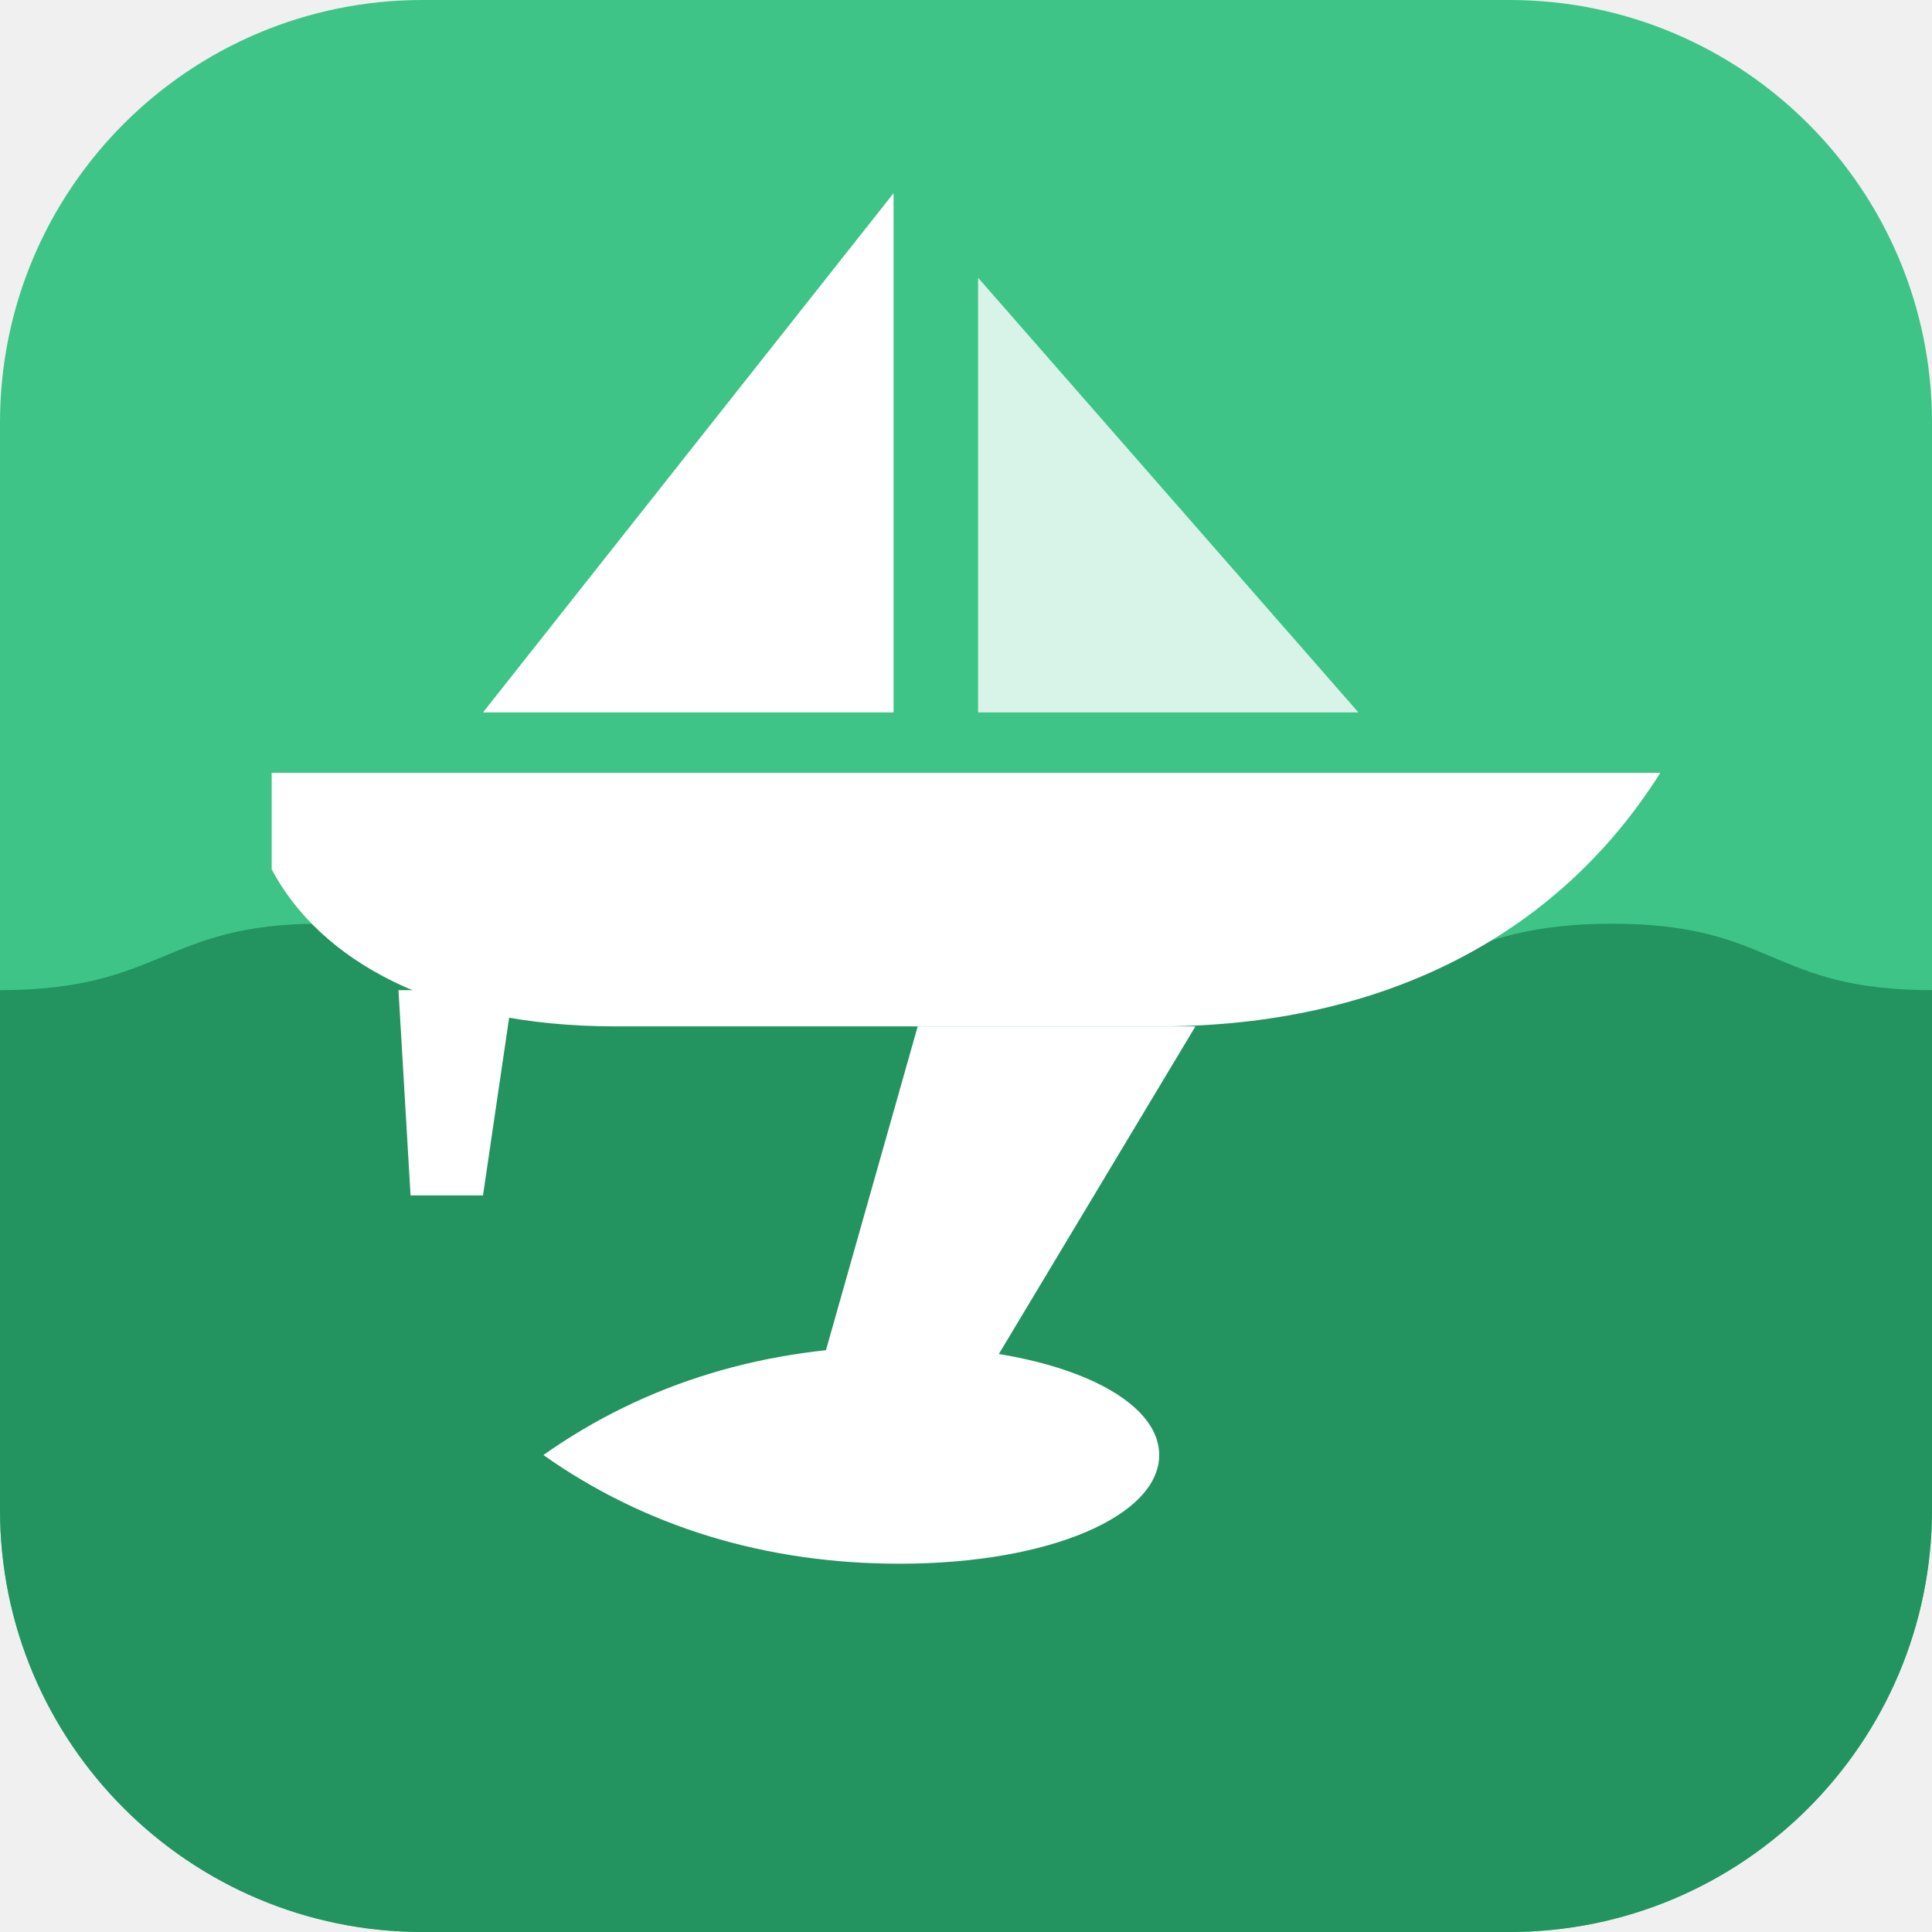
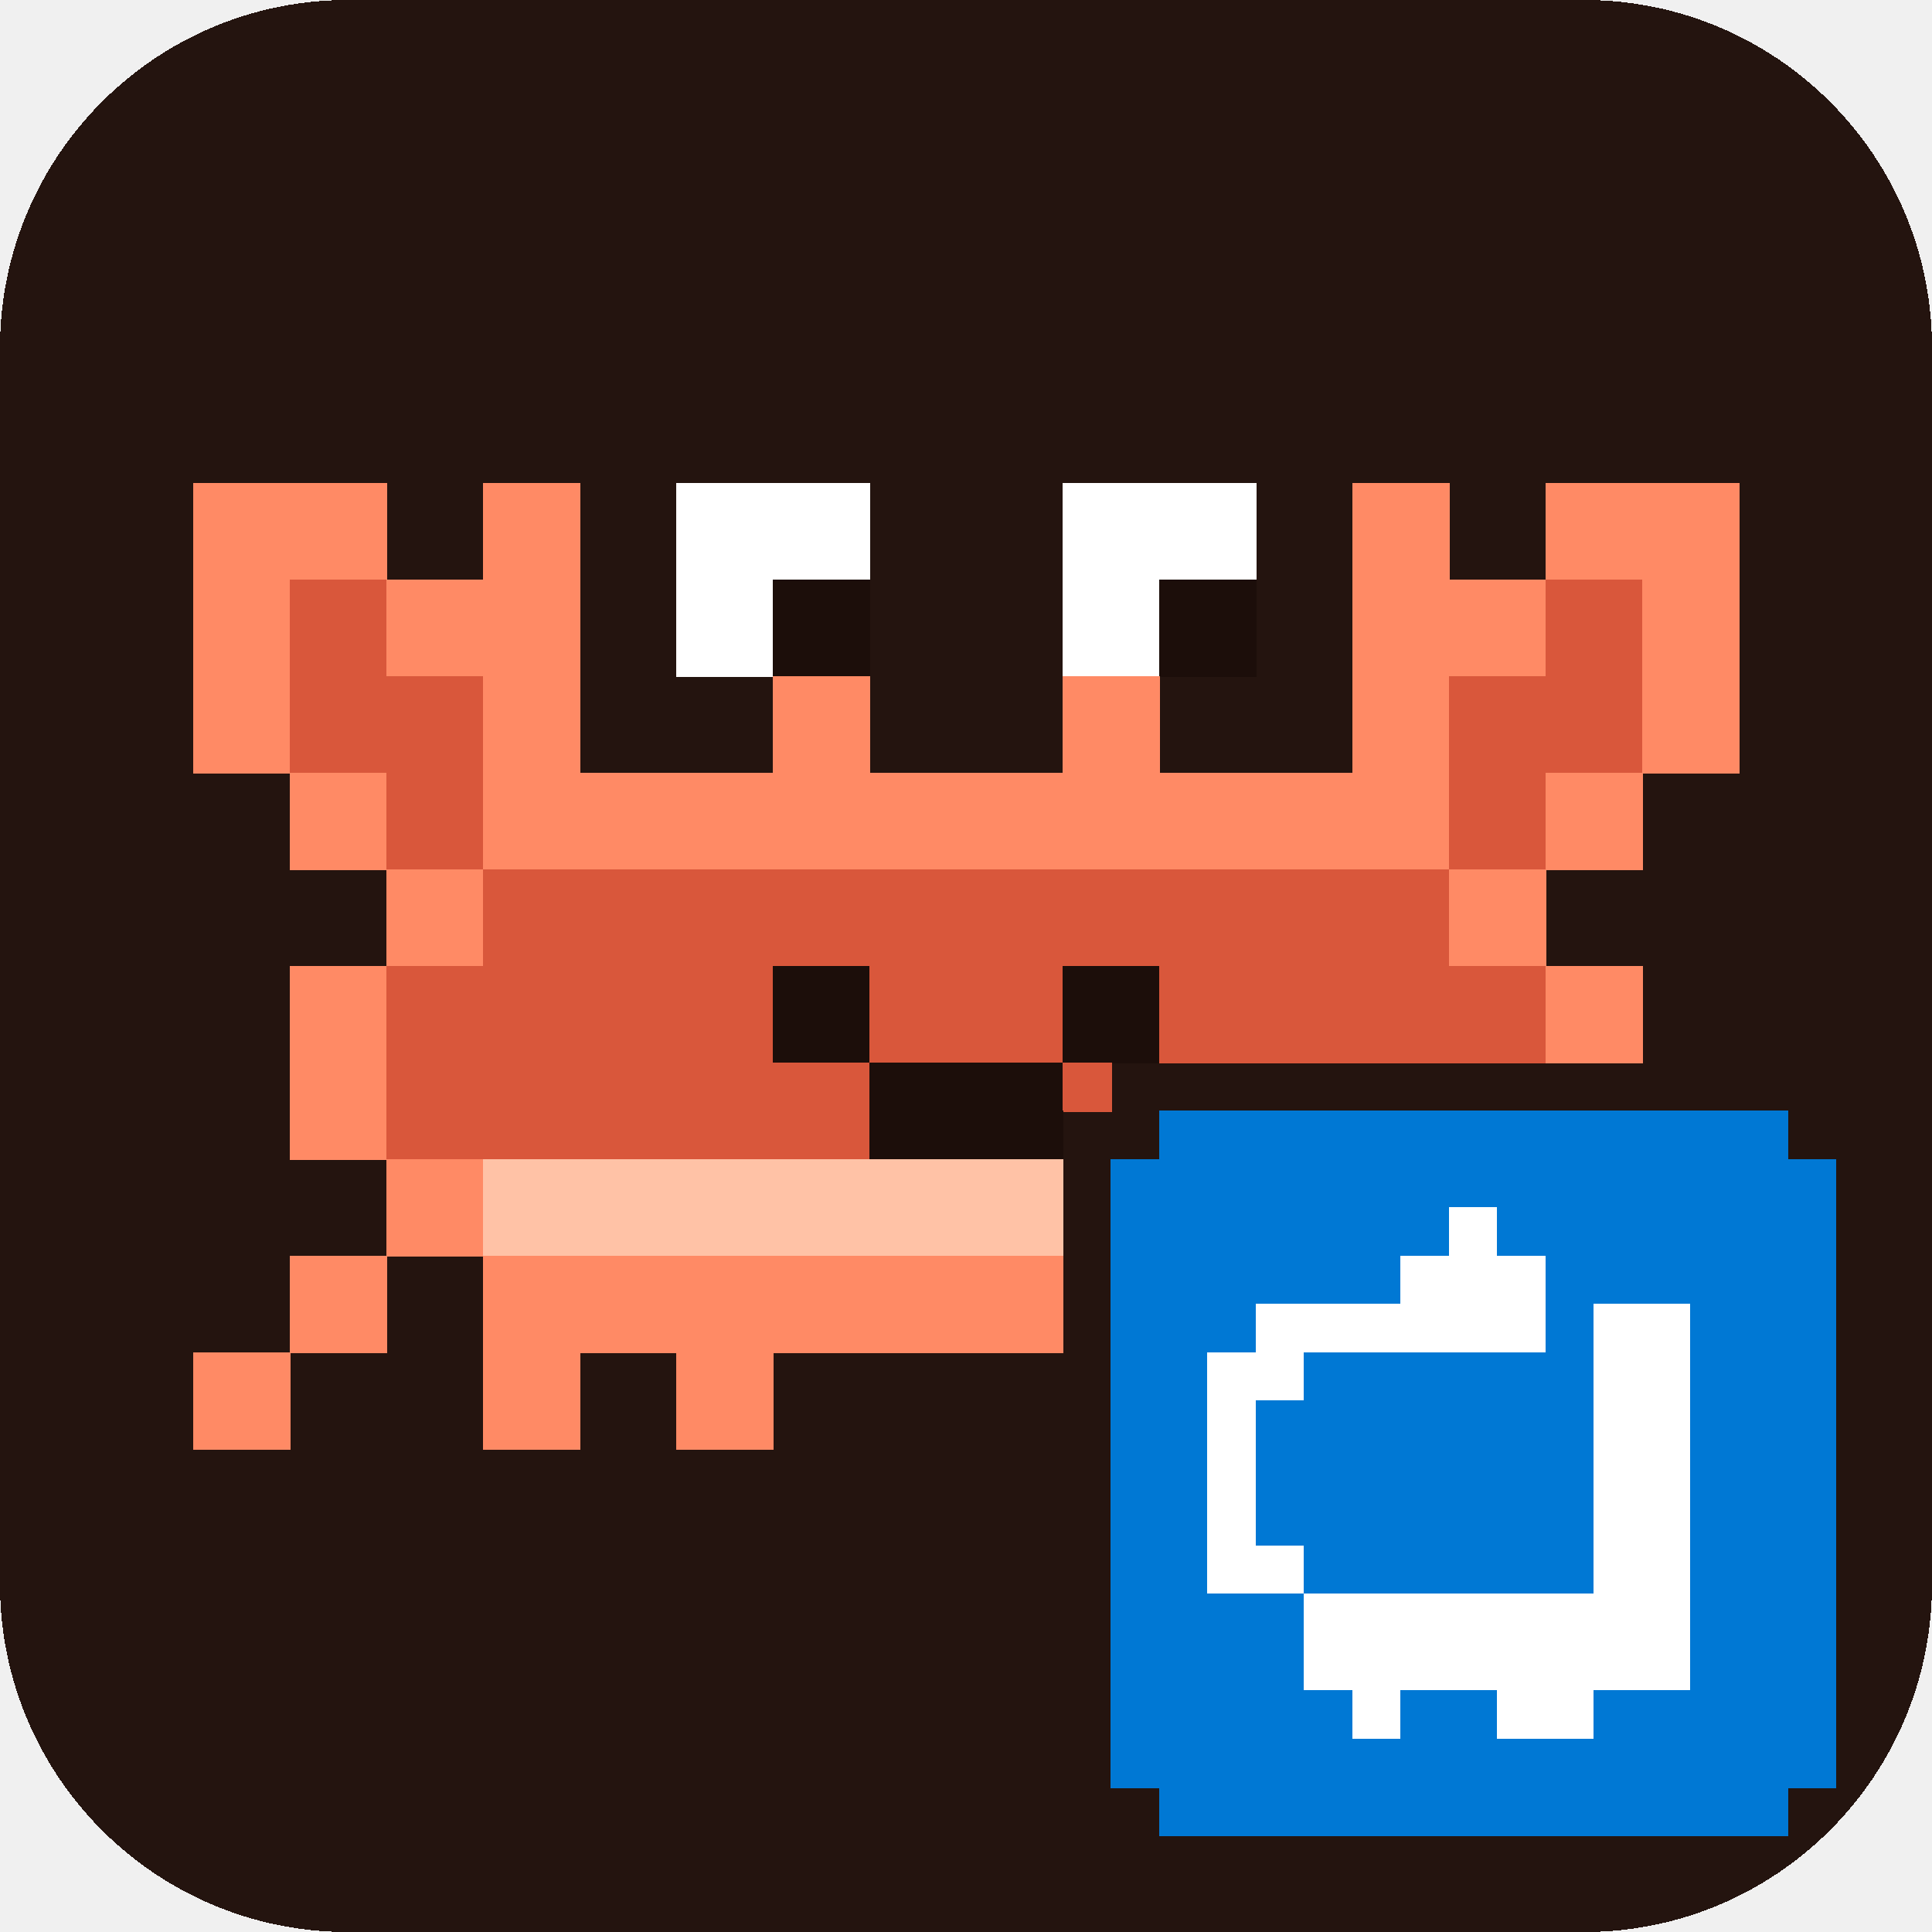
- <svg xmlns="http://www.w3.org/2000/svg" viewBox="0 0 32 32">
-   <rect width="32" height="32" rx="7" fill="#3ec486" />
-   <path d="M0 16.4c2.7 0 2.7-1.1 5.3-1.1s2.7 1.1 5.4 1.1 2.6-1.1 5.3-1.1 2.7 1.1 5.3 1.1 2.7-1.1 5.4-1.1 2.6 1.1 5.3 1.1V25a7 7 0 0 1-7 7H7a7 7 0 0 1-7-7z" fill="#23935f" />
-   <path d="M14.8 3.2v8.6H8z" fill="#fff" />
-   <path d="M16.2 4.6v7.2h6.3z" fill="#fff" opacity=".8" />
-   <path d="M4.5 12.8h23c-1.7 2.7-4.6 4.2-8.3 4.2h-9c-3 0-4.9-1.1-5.7-2.6z" fill="#fff" />
-   <path d="M15.2 17h4.6l-3.6 6h-2.7z" fill="#fff" />
-   <path d="M9 24.1c1.7-1.2 3.7-1.8 5.9-1.8 2.5 0 4.3.8 4.3 1.8s-1.8 1.8-4.3 1.8c-2.2 0-4.2-.6-5.9-1.8z" fill="#fff" />
-   <path d="M6.6 16.4h1.9l-.5 3.4h-1.2z" fill="#fff" />
+ <svg xmlns="http://www.w3.org/2000/svg" viewBox="0 0 40 40" shape-rendering="crispEdges">
+   <rect width="40" height="40" rx="7.2" fill="#24140f" />
+   <rect x="4" y="10" width="1.02" height="1.02" fill="#ff8a65" />
+   <rect x="5" y="10" width="1.02" height="1.02" fill="#ff8a65" />
+   <rect x="6" y="10" width="1.02" height="1.02" fill="#ff8a65" />
+   <rect x="7" y="10" width="1.02" height="1.02" fill="#ff8a65" />
+   <rect x="10" y="10" width="1.02" height="1.02" fill="#ff8a65" />
+   <rect x="11" y="10" width="1.02" height="1.02" fill="#ff8a65" />
+   <rect x="14" y="10" width="1.02" height="1.02" fill="#ffffff" />
+   <rect x="15" y="10" width="1.02" height="1.02" fill="#ffffff" />
+   <rect x="16" y="10" width="1.02" height="1.02" fill="#ffffff" />
+   <rect x="17" y="10" width="1.02" height="1.02" fill="#ffffff" />
+   <rect x="22" y="10" width="1.02" height="1.02" fill="#ffffff" />
+   <rect x="23" y="10" width="1.02" height="1.02" fill="#ffffff" />
+   <rect x="24" y="10" width="1.02" height="1.02" fill="#ffffff" />
+   <rect x="25" y="10" width="1.02" height="1.02" fill="#ffffff" />
+   <rect x="28" y="10" width="1.02" height="1.02" fill="#ff8a65" />
+   <rect x="29" y="10" width="1.02" height="1.02" fill="#ff8a65" />
+   <rect x="32" y="10" width="1.02" height="1.02" fill="#ff8a65" />
+   <rect x="33" y="10" width="1.02" height="1.02" fill="#ff8a65" />
+   <rect x="34" y="10" width="1.02" height="1.02" fill="#ff8a65" />
+   <rect x="35" y="10" width="1.02" height="1.02" fill="#ff8a65" />
+   <rect x="4" y="11" width="1.02" height="1.02" fill="#ff8a65" />
+   <rect x="5" y="11" width="1.02" height="1.02" fill="#ff8a65" />
+   <rect x="6" y="11" width="1.02" height="1.02" fill="#ff8a65" />
+   <rect x="7" y="11" width="1.02" height="1.02" fill="#ff8a65" />
+   <rect x="10" y="11" width="1.02" height="1.02" fill="#ff8a65" />
+   <rect x="11" y="11" width="1.02" height="1.02" fill="#ff8a65" />
+   <rect x="14" y="11" width="1.02" height="1.02" fill="#ffffff" />
+   <rect x="15" y="11" width="1.02" height="1.02" fill="#ffffff" />
+   <rect x="16" y="11" width="1.02" height="1.02" fill="#ffffff" />
+   <rect x="17" y="11" width="1.02" height="1.02" fill="#ffffff" />
+   <rect x="22" y="11" width="1.02" height="1.02" fill="#ffffff" />
+   <rect x="23" y="11" width="1.02" height="1.02" fill="#ffffff" />
+   <rect x="24" y="11" width="1.02" height="1.02" fill="#ffffff" />
+   <rect x="25" y="11" width="1.02" height="1.02" fill="#ffffff" />
+   <rect x="28" y="11" width="1.02" height="1.02" fill="#ff8a65" />
+   <rect x="29" y="11" width="1.02" height="1.02" fill="#ff8a65" />
+   <rect x="32" y="11" width="1.02" height="1.02" fill="#ff8a65" />
+   <rect x="33" y="11" width="1.02" height="1.02" fill="#ff8a65" />
+   <rect x="34" y="11" width="1.02" height="1.02" fill="#ff8a65" />
+   <rect x="35" y="11" width="1.02" height="1.02" fill="#ff8a65" />
+   <rect x="4" y="12" width="1.02" height="1.02" fill="#ff8a65" />
+   <rect x="5" y="12" width="1.02" height="1.02" fill="#ff8a65" />
+   <rect x="6" y="12" width="1.02" height="1.02" fill="#d9573b" />
+   <rect x="7" y="12" width="1.02" height="1.02" fill="#d9573b" />
+   <rect x="8" y="12" width="1.02" height="1.02" fill="#ff8a65" />
+   <rect x="9" y="12" width="1.02" height="1.02" fill="#ff8a65" />
+   <rect x="10" y="12" width="1.02" height="1.02" fill="#ff8a65" />
+   <rect x="11" y="12" width="1.02" height="1.02" fill="#ff8a65" />
+   <rect x="14" y="12" width="1.02" height="1.02" fill="#ffffff" />
+   <rect x="15" y="12" width="1.02" height="1.02" fill="#ffffff" />
+   <rect x="16" y="12" width="1.02" height="1.02" fill="#1c0e0a" />
+   <rect x="17" y="12" width="1.02" height="1.02" fill="#1c0e0a" />
+   <rect x="22" y="12" width="1.02" height="1.02" fill="#ffffff" />
+   <rect x="23" y="12" width="1.02" height="1.02" fill="#ffffff" />
+   <rect x="24" y="12" width="1.02" height="1.02" fill="#1c0e0a" />
+   <rect x="25" y="12" width="1.02" height="1.02" fill="#1c0e0a" />
+   <rect x="28" y="12" width="1.02" height="1.02" fill="#ff8a65" />
+   <rect x="29" y="12" width="1.02" height="1.02" fill="#ff8a65" />
+   <rect x="30" y="12" width="1.02" height="1.02" fill="#ff8a65" />
+   <rect x="31" y="12" width="1.02" height="1.02" fill="#ff8a65" />
+   <rect x="32" y="12" width="1.02" height="1.02" fill="#d9573b" />
+   <rect x="33" y="12" width="1.02" height="1.02" fill="#d9573b" />
+   <rect x="34" y="12" width="1.02" height="1.02" fill="#ff8a65" />
+   <rect x="35" y="12" width="1.02" height="1.02" fill="#ff8a65" />
+   <rect x="4" y="13" width="1.02" height="1.02" fill="#ff8a65" />
+   <rect x="5" y="13" width="1.02" height="1.02" fill="#ff8a65" />
+   <rect x="6" y="13" width="1.02" height="1.02" fill="#d9573b" />
+   <rect x="7" y="13" width="1.02" height="1.02" fill="#d9573b" />
+   <rect x="8" y="13" width="1.02" height="1.02" fill="#ff8a65" />
+   <rect x="9" y="13" width="1.02" height="1.02" fill="#ff8a65" />
+   <rect x="10" y="13" width="1.02" height="1.02" fill="#ff8a65" />
+   <rect x="11" y="13" width="1.02" height="1.02" fill="#ff8a65" />
+   <rect x="14" y="13" width="1.02" height="1.02" fill="#ffffff" />
+   <rect x="15" y="13" width="1.02" height="1.02" fill="#ffffff" />
+   <rect x="16" y="13" width="1.02" height="1.02" fill="#1c0e0a" />
+   <rect x="17" y="13" width="1.02" height="1.02" fill="#1c0e0a" />
+   <rect x="22" y="13" width="1.02" height="1.02" fill="#ffffff" />
+   <rect x="23" y="13" width="1.02" height="1.02" fill="#ffffff" />
+   <rect x="24" y="13" width="1.02" height="1.02" fill="#1c0e0a" />
+   <rect x="25" y="13" width="1.02" height="1.02" fill="#1c0e0a" />
+   <rect x="28" y="13" width="1.02" height="1.02" fill="#ff8a65" />
+   <rect x="29" y="13" width="1.02" height="1.02" fill="#ff8a65" />
+   <rect x="30" y="13" width="1.02" height="1.02" fill="#ff8a65" />
+   <rect x="31" y="13" width="1.02" height="1.02" fill="#ff8a65" />
+   <rect x="32" y="13" width="1.02" height="1.02" fill="#d9573b" />
+   <rect x="33" y="13" width="1.02" height="1.02" fill="#d9573b" />
+   <rect x="34" y="13" width="1.02" height="1.02" fill="#ff8a65" />
+   <rect x="35" y="13" width="1.02" height="1.02" fill="#ff8a65" />
+   <rect x="4" y="14" width="1.02" height="1.02" fill="#ff8a65" />
+   <rect x="5" y="14" width="1.02" height="1.02" fill="#ff8a65" />
+   <rect x="6" y="14" width="1.02" height="1.02" fill="#d9573b" />
+   <rect x="7" y="14" width="1.02" height="1.02" fill="#d9573b" />
+   <rect x="8" y="14" width="1.02" height="1.02" fill="#d9573b" />
+   <rect x="9" y="14" width="1.02" height="1.02" fill="#d9573b" />
+   <rect x="10" y="14" width="1.02" height="1.02" fill="#ff8a65" />
+   <rect x="11" y="14" width="1.02" height="1.02" fill="#ff8a65" />
+   <rect x="16" y="14" width="1.02" height="1.02" fill="#ff8a65" />
+   <rect x="17" y="14" width="1.02" height="1.02" fill="#ff8a65" />
+   <rect x="22" y="14" width="1.02" height="1.02" fill="#ff8a65" />
+   <rect x="23" y="14" width="1.02" height="1.02" fill="#ff8a65" />
+   <rect x="28" y="14" width="1.02" height="1.02" fill="#ff8a65" />
+   <rect x="29" y="14" width="1.02" height="1.02" fill="#ff8a65" />
+   <rect x="30" y="14" width="1.02" height="1.02" fill="#d9573b" />
+   <rect x="31" y="14" width="1.02" height="1.02" fill="#d9573b" />
+   <rect x="32" y="14" width="1.02" height="1.02" fill="#d9573b" />
+   <rect x="33" y="14" width="1.02" height="1.02" fill="#d9573b" />
+   <rect x="34" y="14" width="1.02" height="1.02" fill="#ff8a65" />
+   <rect x="35" y="14" width="1.02" height="1.02" fill="#ff8a65" />
+   <rect x="4" y="15" width="1.02" height="1.02" fill="#ff8a65" />
+   <rect x="5" y="15" width="1.02" height="1.02" fill="#ff8a65" />
+   <rect x="6" y="15" width="1.02" height="1.02" fill="#d9573b" />
+   <rect x="7" y="15" width="1.02" height="1.02" fill="#d9573b" />
+   <rect x="8" y="15" width="1.02" height="1.02" fill="#d9573b" />
+   <rect x="9" y="15" width="1.02" height="1.02" fill="#d9573b" />
+   <rect x="10" y="15" width="1.02" height="1.02" fill="#ff8a65" />
+   <rect x="11" y="15" width="1.02" height="1.02" fill="#ff8a65" />
+   <rect x="16" y="15" width="1.02" height="1.02" fill="#ff8a65" />
+   <rect x="17" y="15" width="1.02" height="1.02" fill="#ff8a65" />
+   <rect x="22" y="15" width="1.02" height="1.02" fill="#ff8a65" />
+   <rect x="23" y="15" width="1.02" height="1.02" fill="#ff8a65" />
+   <rect x="28" y="15" width="1.02" height="1.02" fill="#ff8a65" />
+   <rect x="29" y="15" width="1.02" height="1.02" fill="#ff8a65" />
+   <rect x="30" y="15" width="1.02" height="1.02" fill="#d9573b" />
+   <rect x="31" y="15" width="1.02" height="1.02" fill="#d9573b" />
+   <rect x="32" y="15" width="1.02" height="1.02" fill="#d9573b" />
+   <rect x="33" y="15" width="1.02" height="1.02" fill="#d9573b" />
+   <rect x="34" y="15" width="1.02" height="1.02" fill="#ff8a65" />
+   <rect x="35" y="15" width="1.02" height="1.02" fill="#ff8a65" />
+   <rect x="6" y="16" width="1.02" height="1.02" fill="#ff8a65" />
+   <rect x="7" y="16" width="1.02" height="1.02" fill="#ff8a65" />
+   <rect x="8" y="16" width="1.02" height="1.02" fill="#d9573b" />
+   <rect x="9" y="16" width="1.02" height="1.02" fill="#d9573b" />
+   <rect x="10" y="16" width="1.02" height="1.02" fill="#ff8a65" />
+   <rect x="11" y="16" width="1.02" height="1.02" fill="#ff8a65" />
+   <rect x="12" y="16" width="1.02" height="1.02" fill="#ff8a65" />
+   <rect x="13" y="16" width="1.02" height="1.02" fill="#ff8a65" />
+   <rect x="14" y="16" width="1.02" height="1.02" fill="#ff8a65" />
+   <rect x="15" y="16" width="1.02" height="1.02" fill="#ff8a65" />
+   <rect x="16" y="16" width="1.02" height="1.02" fill="#ff8a65" />
+   <rect x="17" y="16" width="1.02" height="1.02" fill="#ff8a65" />
+   <rect x="18" y="16" width="1.02" height="1.02" fill="#ff8a65" />
+   <rect x="19" y="16" width="1.02" height="1.02" fill="#ff8a65" />
+   <rect x="20" y="16" width="1.02" height="1.02" fill="#ff8a65" />
+   <rect x="21" y="16" width="1.02" height="1.02" fill="#ff8a65" />
+   <rect x="22" y="16" width="1.02" height="1.02" fill="#ff8a65" />
+   <rect x="23" y="16" width="1.02" height="1.02" fill="#ff8a65" />
+   <rect x="24" y="16" width="1.02" height="1.02" fill="#ff8a65" />
+   <rect x="25" y="16" width="1.02" height="1.02" fill="#ff8a65" />
+   <rect x="26" y="16" width="1.02" height="1.02" fill="#ff8a65" />
+   <rect x="27" y="16" width="1.02" height="1.02" fill="#ff8a65" />
+   <rect x="28" y="16" width="1.02" height="1.02" fill="#ff8a65" />
+   <rect x="29" y="16" width="1.02" height="1.02" fill="#ff8a65" />
+   <rect x="30" y="16" width="1.02" height="1.02" fill="#d9573b" />
+   <rect x="31" y="16" width="1.02" height="1.02" fill="#d9573b" />
+   <rect x="32" y="16" width="1.02" height="1.02" fill="#ff8a65" />
+   <rect x="33" y="16" width="1.02" height="1.02" fill="#ff8a65" />
+   <rect x="6" y="17" width="1.02" height="1.02" fill="#ff8a65" />
+   <rect x="7" y="17" width="1.02" height="1.02" fill="#ff8a65" />
+   <rect x="8" y="17" width="1.02" height="1.02" fill="#d9573b" />
+   <rect x="9" y="17" width="1.02" height="1.02" fill="#d9573b" />
+   <rect x="10" y="17" width="1.02" height="1.02" fill="#ff8a65" />
+   <rect x="11" y="17" width="1.02" height="1.02" fill="#ff8a65" />
+   <rect x="12" y="17" width="1.02" height="1.02" fill="#ff8a65" />
+   <rect x="13" y="17" width="1.02" height="1.02" fill="#ff8a65" />
+   <rect x="14" y="17" width="1.02" height="1.02" fill="#ff8a65" />
+   <rect x="15" y="17" width="1.02" height="1.02" fill="#ff8a65" />
+   <rect x="16" y="17" width="1.02" height="1.02" fill="#ff8a65" />
+   <rect x="17" y="17" width="1.02" height="1.02" fill="#ff8a65" />
+   <rect x="18" y="17" width="1.02" height="1.02" fill="#ff8a65" />
+   <rect x="19" y="17" width="1.02" height="1.02" fill="#ff8a65" />
+   <rect x="20" y="17" width="1.02" height="1.02" fill="#ff8a65" />
+   <rect x="21" y="17" width="1.02" height="1.02" fill="#ff8a65" />
+   <rect x="22" y="17" width="1.02" height="1.02" fill="#ff8a65" />
+   <rect x="23" y="17" width="1.02" height="1.02" fill="#ff8a65" />
+   <rect x="24" y="17" width="1.02" height="1.02" fill="#ff8a65" />
+   <rect x="25" y="17" width="1.02" height="1.02" fill="#ff8a65" />
+   <rect x="26" y="17" width="1.02" height="1.02" fill="#ff8a65" />
+   <rect x="27" y="17" width="1.02" height="1.02" fill="#ff8a65" />
+   <rect x="28" y="17" width="1.02" height="1.02" fill="#ff8a65" />
+   <rect x="29" y="17" width="1.02" height="1.02" fill="#ff8a65" />
+   <rect x="30" y="17" width="1.02" height="1.02" fill="#d9573b" />
+   <rect x="31" y="17" width="1.02" height="1.02" fill="#d9573b" />
+   <rect x="32" y="17" width="1.02" height="1.02" fill="#ff8a65" />
+   <rect x="33" y="17" width="1.02" height="1.02" fill="#ff8a65" />
+   <rect x="8" y="18" width="1.02" height="1.02" fill="#ff8a65" />
+   <rect x="9" y="18" width="1.02" height="1.02" fill="#ff8a65" />
+   <rect x="10" y="18" width="1.02" height="1.02" fill="#d9573b" />
+   <rect x="11" y="18" width="1.02" height="1.02" fill="#d9573b" />
+   <rect x="12" y="18" width="1.02" height="1.02" fill="#d9573b" />
+   <rect x="13" y="18" width="1.02" height="1.02" fill="#d9573b" />
+   <rect x="14" y="18" width="1.02" height="1.02" fill="#d9573b" />
+   <rect x="15" y="18" width="1.02" height="1.02" fill="#d9573b" />
+   <rect x="16" y="18" width="1.02" height="1.02" fill="#d9573b" />
+   <rect x="17" y="18" width="1.02" height="1.02" fill="#d9573b" />
+   <rect x="18" y="18" width="1.02" height="1.02" fill="#d9573b" />
+   <rect x="19" y="18" width="1.02" height="1.02" fill="#d9573b" />
+   <rect x="20" y="18" width="1.02" height="1.02" fill="#d9573b" />
+   <rect x="21" y="18" width="1.02" height="1.02" fill="#d9573b" />
+   <rect x="22" y="18" width="1.02" height="1.02" fill="#d9573b" />
+   <rect x="23" y="18" width="1.02" height="1.02" fill="#d9573b" />
+   <rect x="24" y="18" width="1.02" height="1.02" fill="#d9573b" />
+   <rect x="25" y="18" width="1.02" height="1.02" fill="#d9573b" />
+   <rect x="26" y="18" width="1.02" height="1.02" fill="#d9573b" />
+   <rect x="27" y="18" width="1.02" height="1.02" fill="#d9573b" />
+   <rect x="28" y="18" width="1.02" height="1.02" fill="#d9573b" />
+   <rect x="29" y="18" width="1.02" height="1.02" fill="#d9573b" />
+   <rect x="30" y="18" width="1.02" height="1.02" fill="#ff8a65" />
+   <rect x="31" y="18" width="1.02" height="1.02" fill="#ff8a65" />
+   <rect x="8" y="19" width="1.02" height="1.02" fill="#ff8a65" />
+   <rect x="9" y="19" width="1.02" height="1.02" fill="#ff8a65" />
+   <rect x="10" y="19" width="1.02" height="1.02" fill="#d9573b" />
+   <rect x="11" y="19" width="1.02" height="1.02" fill="#d9573b" />
+   <rect x="12" y="19" width="1.02" height="1.02" fill="#d9573b" />
+   <rect x="13" y="19" width="1.02" height="1.02" fill="#d9573b" />
+   <rect x="14" y="19" width="1.02" height="1.02" fill="#d9573b" />
+   <rect x="15" y="19" width="1.02" height="1.02" fill="#d9573b" />
+   <rect x="16" y="19" width="1.02" height="1.02" fill="#d9573b" />
+   <rect x="17" y="19" width="1.02" height="1.02" fill="#d9573b" />
+   <rect x="18" y="19" width="1.02" height="1.02" fill="#d9573b" />
+   <rect x="19" y="19" width="1.02" height="1.02" fill="#d9573b" />
+   <rect x="20" y="19" width="1.02" height="1.02" fill="#d9573b" />
+   <rect x="21" y="19" width="1.02" height="1.02" fill="#d9573b" />
+   <rect x="22" y="19" width="1.02" height="1.02" fill="#d9573b" />
+   <rect x="23" y="19" width="1.02" height="1.02" fill="#d9573b" />
+   <rect x="24" y="19" width="1.02" height="1.02" fill="#d9573b" />
+   <rect x="25" y="19" width="1.02" height="1.02" fill="#d9573b" />
+   <rect x="26" y="19" width="1.02" height="1.02" fill="#d9573b" />
+   <rect x="27" y="19" width="1.02" height="1.02" fill="#d9573b" />
+   <rect x="28" y="19" width="1.02" height="1.02" fill="#d9573b" />
+   <rect x="29" y="19" width="1.02" height="1.02" fill="#d9573b" />
+   <rect x="30" y="19" width="1.02" height="1.02" fill="#ff8a65" />
+   <rect x="31" y="19" width="1.02" height="1.02" fill="#ff8a65" />
+   <rect x="6" y="20" width="1.02" height="1.02" fill="#ff8a65" />
+   <rect x="7" y="20" width="1.02" height="1.02" fill="#ff8a65" />
+   <rect x="8" y="20" width="1.02" height="1.02" fill="#d9573b" />
+   <rect x="9" y="20" width="1.02" height="1.02" fill="#d9573b" />
+   <rect x="10" y="20" width="1.02" height="1.02" fill="#d9573b" />
+   <rect x="11" y="20" width="1.02" height="1.02" fill="#d9573b" />
+   <rect x="12" y="20" width="1.02" height="1.02" fill="#d9573b" />
+   <rect x="13" y="20" width="1.02" height="1.02" fill="#d9573b" />
+   <rect x="14" y="20" width="1.02" height="1.02" fill="#d9573b" />
+   <rect x="15" y="20" width="1.02" height="1.02" fill="#d9573b" />
+   <rect x="16" y="20" width="1.02" height="1.02" fill="#1c0e0a" />
+   <rect x="17" y="20" width="1.02" height="1.02" fill="#1c0e0a" />
+   <rect x="18" y="20" width="1.02" height="1.02" fill="#d9573b" />
+   <rect x="19" y="20" width="1.02" height="1.02" fill="#d9573b" />
+   <rect x="20" y="20" width="1.02" height="1.02" fill="#d9573b" />
+   <rect x="21" y="20" width="1.02" height="1.02" fill="#d9573b" />
+   <rect x="22" y="20" width="1.02" height="1.02" fill="#1c0e0a" />
+   <rect x="23" y="20" width="1.02" height="1.02" fill="#1c0e0a" />
+   <rect x="24" y="20" width="1.02" height="1.02" fill="#d9573b" />
+   <rect x="25" y="20" width="1.02" height="1.02" fill="#d9573b" />
+   <rect x="26" y="20" width="1.02" height="1.02" fill="#d9573b" />
+   <rect x="27" y="20" width="1.02" height="1.02" fill="#d9573b" />
+   <rect x="28" y="20" width="1.02" height="1.02" fill="#d9573b" />
+   <rect x="29" y="20" width="1.02" height="1.02" fill="#d9573b" />
+   <rect x="30" y="20" width="1.02" height="1.02" fill="#d9573b" />
+   <rect x="31" y="20" width="1.02" height="1.02" fill="#d9573b" />
+   <rect x="32" y="20" width="1.02" height="1.02" fill="#ff8a65" />
+   <rect x="33" y="20" width="1.02" height="1.02" fill="#ff8a65" />
+   <rect x="6" y="21" width="1.02" height="1.02" fill="#ff8a65" />
+   <rect x="7" y="21" width="1.02" height="1.02" fill="#ff8a65" />
+   <rect x="8" y="21" width="1.02" height="1.02" fill="#d9573b" />
+   <rect x="9" y="21" width="1.02" height="1.02" fill="#d9573b" />
+   <rect x="10" y="21" width="1.02" height="1.02" fill="#d9573b" />
+   <rect x="11" y="21" width="1.02" height="1.02" fill="#d9573b" />
+   <rect x="12" y="21" width="1.02" height="1.02" fill="#d9573b" />
+   <rect x="13" y="21" width="1.02" height="1.02" fill="#d9573b" />
+   <rect x="14" y="21" width="1.02" height="1.02" fill="#d9573b" />
+   <rect x="15" y="21" width="1.02" height="1.02" fill="#d9573b" />
+   <rect x="16" y="21" width="1.02" height="1.02" fill="#1c0e0a" />
+   <rect x="17" y="21" width="1.02" height="1.02" fill="#1c0e0a" />
+   <rect x="18" y="21" width="1.02" height="1.02" fill="#d9573b" />
+   <rect x="19" y="21" width="1.02" height="1.02" fill="#d9573b" />
+   <rect x="20" y="21" width="1.02" height="1.02" fill="#d9573b" />
+   <rect x="21" y="21" width="1.02" height="1.02" fill="#d9573b" />
+   <rect x="22" y="21" width="1.02" height="1.02" fill="#1c0e0a" />
+   <rect x="23" y="21" width="1.02" height="1.02" fill="#1c0e0a" />
+   <rect x="24" y="21" width="1.02" height="1.02" fill="#d9573b" />
+   <rect x="25" y="21" width="1.02" height="1.02" fill="#d9573b" />
+   <rect x="26" y="21" width="1.02" height="1.02" fill="#d9573b" />
+   <rect x="27" y="21" width="1.02" height="1.02" fill="#d9573b" />
+   <rect x="28" y="21" width="1.02" height="1.02" fill="#d9573b" />
+   <rect x="29" y="21" width="1.02" height="1.02" fill="#d9573b" />
+   <rect x="30" y="21" width="1.02" height="1.02" fill="#d9573b" />
+   <rect x="31" y="21" width="1.02" height="1.02" fill="#d9573b" />
+   <rect x="32" y="21" width="1.02" height="1.02" fill="#ff8a65" />
+   <rect x="33" y="21" width="1.02" height="1.02" fill="#ff8a65" />
+   <rect x="6" y="22" width="1.02" height="1.02" fill="#ff8a65" />
+   <rect x="7" y="22" width="1.02" height="1.02" fill="#ff8a65" />
+   <rect x="8" y="22" width="1.02" height="1.02" fill="#d9573b" />
+   <rect x="9" y="22" width="1.02" height="1.02" fill="#d9573b" />
+   <rect x="10" y="22" width="1.02" height="1.02" fill="#d9573b" />
+   <rect x="11" y="22" width="1.02" height="1.02" fill="#d9573b" />
+   <rect x="12" y="22" width="1.02" height="1.02" fill="#d9573b" />
+   <rect x="13" y="22" width="1.02" height="1.02" fill="#d9573b" />
+   <rect x="14" y="22" width="1.02" height="1.02" fill="#d9573b" />
+   <rect x="15" y="22" width="1.02" height="1.02" fill="#d9573b" />
+   <rect x="16" y="22" width="1.02" height="1.02" fill="#d9573b" />
+   <rect x="17" y="22" width="1.02" height="1.02" fill="#d9573b" />
+   <rect x="18" y="22" width="1.02" height="1.02" fill="#1c0e0a" />
+   <rect x="19" y="22" width="1.02" height="1.02" fill="#1c0e0a" />
+   <rect x="20" y="22" width="1.02" height="1.02" fill="#1c0e0a" />
+   <rect x="21" y="22" width="1.02" height="1.02" fill="#1c0e0a" />
+   <rect x="22" y="22" width="1.02" height="1.02" fill="#d9573b" />
+   <rect x="6" y="23" width="1.02" height="1.02" fill="#ff8a65" />
+   <rect x="7" y="23" width="1.02" height="1.02" fill="#ff8a65" />
+   <rect x="8" y="23" width="1.02" height="1.02" fill="#d9573b" />
+   <rect x="9" y="23" width="1.02" height="1.02" fill="#d9573b" />
+   <rect x="10" y="23" width="1.02" height="1.02" fill="#d9573b" />
+   <rect x="11" y="23" width="1.02" height="1.02" fill="#d9573b" />
+   <rect x="12" y="23" width="1.02" height="1.02" fill="#d9573b" />
+   <rect x="13" y="23" width="1.02" height="1.02" fill="#d9573b" />
+   <rect x="14" y="23" width="1.02" height="1.02" fill="#d9573b" />
+   <rect x="15" y="23" width="1.02" height="1.02" fill="#d9573b" />
+   <rect x="16" y="23" width="1.02" height="1.02" fill="#d9573b" />
+   <rect x="17" y="23" width="1.02" height="1.02" fill="#d9573b" />
+   <rect x="18" y="23" width="1.02" height="1.02" fill="#1c0e0a" />
+   <rect x="19" y="23" width="1.02" height="1.02" fill="#1c0e0a" />
+   <rect x="20" y="23" width="1.02" height="1.02" fill="#1c0e0a" />
+   <rect x="21" y="23" width="1.02" height="1.02" fill="#1c0e0a" />
+   <rect x="24" y="23" width="1.02" height="1.02" fill="#0078d4" />
+   <rect x="25" y="23" width="1.02" height="1.02" fill="#0078d4" />
+   <rect x="26" y="23" width="1.02" height="1.02" fill="#0078d4" />
+   <rect x="27" y="23" width="1.02" height="1.02" fill="#0078d4" />
+   <rect x="28" y="23" width="1.02" height="1.02" fill="#0078d4" />
+   <rect x="29" y="23" width="1.02" height="1.02" fill="#0078d4" />
+   <rect x="30" y="23" width="1.02" height="1.02" fill="#0078d4" />
+   <rect x="31" y="23" width="1.02" height="1.02" fill="#0078d4" />
+   <rect x="32" y="23" width="1.02" height="1.02" fill="#0078d4" />
+   <rect x="33" y="23" width="1.02" height="1.02" fill="#0078d4" />
+   <rect x="34" y="23" width="1.02" height="1.02" fill="#0078d4" />
+   <rect x="35" y="23" width="1.02" height="1.02" fill="#0078d4" />
+   <rect x="36" y="23" width="1.02" height="1.02" fill="#0078d4" />
+   <rect x="8" y="24" width="1.02" height="1.02" fill="#ff8a65" />
+   <rect x="9" y="24" width="1.02" height="1.02" fill="#ff8a65" />
+   <rect x="10" y="24" width="1.02" height="1.02" fill="#ffc2a6" />
+   <rect x="11" y="24" width="1.02" height="1.02" fill="#ffc2a6" />
+   <rect x="12" y="24" width="1.02" height="1.02" fill="#ffc2a6" />
+   <rect x="13" y="24" width="1.02" height="1.02" fill="#ffc2a6" />
+   <rect x="14" y="24" width="1.02" height="1.02" fill="#ffc2a6" />
+   <rect x="15" y="24" width="1.02" height="1.02" fill="#ffc2a6" />
+   <rect x="16" y="24" width="1.02" height="1.02" fill="#ffc2a6" />
+   <rect x="17" y="24" width="1.02" height="1.02" fill="#ffc2a6" />
+   <rect x="18" y="24" width="1.02" height="1.02" fill="#ffc2a6" />
+   <rect x="19" y="24" width="1.02" height="1.02" fill="#ffc2a6" />
+   <rect x="20" y="24" width="1.02" height="1.02" fill="#ffc2a6" />
+   <rect x="21" y="24" width="1.02" height="1.02" fill="#ffc2a6" />
+   <rect x="23" y="24" width="1.02" height="1.02" fill="#0078d4" />
+   <rect x="24" y="24" width="1.02" height="1.02" fill="#0078d4" />
+   <rect x="25" y="24" width="1.02" height="1.02" fill="#0078d4" />
+   <rect x="26" y="24" width="1.02" height="1.02" fill="#0078d4" />
+   <rect x="27" y="24" width="1.02" height="1.02" fill="#0078d4" />
+   <rect x="28" y="24" width="1.02" height="1.02" fill="#0078d4" />
+   <rect x="29" y="24" width="1.02" height="1.02" fill="#0078d4" />
+   <rect x="30" y="24" width="1.02" height="1.02" fill="#0078d4" />
+   <rect x="31" y="24" width="1.02" height="1.02" fill="#0078d4" />
+   <rect x="32" y="24" width="1.02" height="1.02" fill="#0078d4" />
+   <rect x="33" y="24" width="1.02" height="1.02" fill="#0078d4" />
+   <rect x="34" y="24" width="1.02" height="1.02" fill="#0078d4" />
+   <rect x="35" y="24" width="1.02" height="1.02" fill="#0078d4" />
+   <rect x="36" y="24" width="1.02" height="1.02" fill="#0078d4" />
+   <rect x="37" y="24" width="1.02" height="1.02" fill="#0078d4" />
+   <rect x="8" y="25" width="1.02" height="1.02" fill="#ff8a65" />
+   <rect x="9" y="25" width="1.02" height="1.02" fill="#ff8a65" />
+   <rect x="10" y="25" width="1.02" height="1.02" fill="#ffc2a6" />
+   <rect x="11" y="25" width="1.02" height="1.02" fill="#ffc2a6" />
+   <rect x="12" y="25" width="1.02" height="1.02" fill="#ffc2a6" />
+   <rect x="13" y="25" width="1.02" height="1.02" fill="#ffc2a6" />
+   <rect x="14" y="25" width="1.02" height="1.02" fill="#ffc2a6" />
+   <rect x="15" y="25" width="1.02" height="1.02" fill="#ffc2a6" />
+   <rect x="16" y="25" width="1.02" height="1.02" fill="#ffc2a6" />
+   <rect x="17" y="25" width="1.02" height="1.02" fill="#ffc2a6" />
+   <rect x="18" y="25" width="1.02" height="1.02" fill="#ffc2a6" />
+   <rect x="19" y="25" width="1.02" height="1.02" fill="#ffc2a6" />
+   <rect x="20" y="25" width="1.02" height="1.02" fill="#ffc2a6" />
+   <rect x="21" y="25" width="1.02" height="1.02" fill="#ffc2a6" />
+   <rect x="23" y="25" width="1.02" height="1.02" fill="#0078d4" />
+   <rect x="24" y="25" width="1.02" height="1.02" fill="#0078d4" />
+   <rect x="25" y="25" width="1.02" height="1.02" fill="#0078d4" />
+   <rect x="26" y="25" width="1.02" height="1.02" fill="#0078d4" />
+   <rect x="27" y="25" width="1.02" height="1.02" fill="#0078d4" />
+   <rect x="28" y="25" width="1.02" height="1.02" fill="#0078d4" />
+   <rect x="29" y="25" width="1.02" height="1.02" fill="#0078d4" />
+   <rect x="30" y="25" width="1.02" height="1.02" fill="#ffffff" />
+   <rect x="31" y="25" width="1.02" height="1.02" fill="#0078d4" />
+   <rect x="32" y="25" width="1.02" height="1.02" fill="#0078d4" />
+   <rect x="33" y="25" width="1.02" height="1.02" fill="#0078d4" />
+   <rect x="34" y="25" width="1.02" height="1.02" fill="#0078d4" />
+   <rect x="35" y="25" width="1.02" height="1.02" fill="#0078d4" />
+   <rect x="36" y="25" width="1.02" height="1.02" fill="#0078d4" />
+   <rect x="37" y="25" width="1.02" height="1.02" fill="#0078d4" />
+   <rect x="6" y="26" width="1.02" height="1.02" fill="#ff8a65" />
+   <rect x="7" y="26" width="1.02" height="1.02" fill="#ff8a65" />
+   <rect x="10" y="26" width="1.02" height="1.02" fill="#ff8a65" />
+   <rect x="11" y="26" width="1.02" height="1.02" fill="#ff8a65" />
+   <rect x="12" y="26" width="1.02" height="1.02" fill="#ff8a65" />
+   <rect x="13" y="26" width="1.02" height="1.02" fill="#ff8a65" />
+   <rect x="14" y="26" width="1.02" height="1.02" fill="#ff8a65" />
+   <rect x="15" y="26" width="1.02" height="1.02" fill="#ff8a65" />
+   <rect x="16" y="26" width="1.02" height="1.02" fill="#ff8a65" />
+   <rect x="17" y="26" width="1.02" height="1.02" fill="#ff8a65" />
+   <rect x="18" y="26" width="1.02" height="1.02" fill="#ff8a65" />
+   <rect x="19" y="26" width="1.02" height="1.02" fill="#ff8a65" />
+   <rect x="20" y="26" width="1.02" height="1.02" fill="#ff8a65" />
+   <rect x="21" y="26" width="1.02" height="1.02" fill="#ff8a65" />
+   <rect x="23" y="26" width="1.02" height="1.02" fill="#0078d4" />
+   <rect x="24" y="26" width="1.02" height="1.02" fill="#0078d4" />
+   <rect x="25" y="26" width="1.02" height="1.02" fill="#0078d4" />
+   <rect x="26" y="26" width="1.02" height="1.02" fill="#0078d4" />
+   <rect x="27" y="26" width="1.02" height="1.02" fill="#0078d4" />
+   <rect x="28" y="26" width="1.02" height="1.02" fill="#0078d4" />
+   <rect x="29" y="26" width="1.02" height="1.02" fill="#ffffff" />
+   <rect x="30" y="26" width="1.02" height="1.02" fill="#ffffff" />
+   <rect x="31" y="26" width="1.02" height="1.02" fill="#ffffff" />
+   <rect x="32" y="26" width="1.02" height="1.02" fill="#0078d4" />
+   <rect x="33" y="26" width="1.02" height="1.02" fill="#0078d4" />
+   <rect x="34" y="26" width="1.02" height="1.02" fill="#0078d4" />
+   <rect x="35" y="26" width="1.02" height="1.02" fill="#0078d4" />
+   <rect x="36" y="26" width="1.02" height="1.02" fill="#0078d4" />
+   <rect x="37" y="26" width="1.02" height="1.02" fill="#0078d4" />
+   <rect x="6" y="27" width="1.02" height="1.02" fill="#ff8a65" />
+   <rect x="7" y="27" width="1.02" height="1.02" fill="#ff8a65" />
+   <rect x="10" y="27" width="1.02" height="1.02" fill="#ff8a65" />
+   <rect x="11" y="27" width="1.02" height="1.02" fill="#ff8a65" />
+   <rect x="12" y="27" width="1.02" height="1.02" fill="#ff8a65" />
+   <rect x="13" y="27" width="1.02" height="1.02" fill="#ff8a65" />
+   <rect x="14" y="27" width="1.02" height="1.02" fill="#ff8a65" />
+   <rect x="15" y="27" width="1.02" height="1.02" fill="#ff8a65" />
+   <rect x="16" y="27" width="1.02" height="1.02" fill="#ff8a65" />
+   <rect x="17" y="27" width="1.02" height="1.02" fill="#ff8a65" />
+   <rect x="18" y="27" width="1.02" height="1.02" fill="#ff8a65" />
+   <rect x="19" y="27" width="1.02" height="1.02" fill="#ff8a65" />
+   <rect x="20" y="27" width="1.02" height="1.02" fill="#ff8a65" />
+   <rect x="21" y="27" width="1.02" height="1.02" fill="#ff8a65" />
+   <rect x="23" y="27" width="1.02" height="1.02" fill="#0078d4" />
+   <rect x="24" y="27" width="1.02" height="1.02" fill="#0078d4" />
+   <rect x="25" y="27" width="1.02" height="1.02" fill="#0078d4" />
+   <rect x="26" y="27" width="1.02" height="1.02" fill="#ffffff" />
+   <rect x="27" y="27" width="1.02" height="1.02" fill="#ffffff" />
+   <rect x="28" y="27" width="1.02" height="1.02" fill="#ffffff" />
+   <rect x="29" y="27" width="1.02" height="1.02" fill="#ffffff" />
+   <rect x="30" y="27" width="1.02" height="1.02" fill="#ffffff" />
+   <rect x="31" y="27" width="1.02" height="1.02" fill="#ffffff" />
+   <rect x="32" y="27" width="1.02" height="1.02" fill="#0078d4" />
+   <rect x="33" y="27" width="1.02" height="1.02" fill="#ffffff" />
+   <rect x="34" y="27" width="1.02" height="1.02" fill="#ffffff" />
+   <rect x="35" y="27" width="1.02" height="1.02" fill="#0078d4" />
+   <rect x="36" y="27" width="1.02" height="1.02" fill="#0078d4" />
+   <rect x="37" y="27" width="1.02" height="1.02" fill="#0078d4" />
+   <rect x="4" y="28" width="1.02" height="1.02" fill="#ff8a65" />
+   <rect x="5" y="28" width="1.02" height="1.02" fill="#ff8a65" />
+   <rect x="10" y="28" width="1.02" height="1.02" fill="#ff8a65" />
+   <rect x="11" y="28" width="1.02" height="1.02" fill="#ff8a65" />
+   <rect x="14" y="28" width="1.02" height="1.02" fill="#ff8a65" />
+   <rect x="15" y="28" width="1.02" height="1.02" fill="#ff8a65" />
+   <rect x="23" y="28" width="1.02" height="1.02" fill="#0078d4" />
+   <rect x="24" y="28" width="1.02" height="1.02" fill="#0078d4" />
+   <rect x="25" y="28" width="1.02" height="1.02" fill="#ffffff" />
+   <rect x="26" y="28" width="1.02" height="1.02" fill="#ffffff" />
+   <rect x="27" y="28" width="1.02" height="1.02" fill="#0078d4" />
+   <rect x="28" y="28" width="1.02" height="1.02" fill="#0078d4" />
+   <rect x="29" y="28" width="1.02" height="1.02" fill="#0078d4" />
+   <rect x="30" y="28" width="1.02" height="1.02" fill="#0078d4" />
+   <rect x="31" y="28" width="1.02" height="1.02" fill="#0078d4" />
+   <rect x="32" y="28" width="1.02" height="1.02" fill="#0078d4" />
+   <rect x="33" y="28" width="1.02" height="1.02" fill="#ffffff" />
+   <rect x="34" y="28" width="1.02" height="1.02" fill="#ffffff" />
+   <rect x="35" y="28" width="1.02" height="1.02" fill="#0078d4" />
+   <rect x="36" y="28" width="1.02" height="1.02" fill="#0078d4" />
+   <rect x="37" y="28" width="1.02" height="1.02" fill="#0078d4" />
+   <rect x="4" y="29" width="1.02" height="1.02" fill="#ff8a65" />
+   <rect x="5" y="29" width="1.02" height="1.02" fill="#ff8a65" />
+   <rect x="10" y="29" width="1.02" height="1.02" fill="#ff8a65" />
+   <rect x="11" y="29" width="1.02" height="1.02" fill="#ff8a65" />
+   <rect x="14" y="29" width="1.02" height="1.02" fill="#ff8a65" />
+   <rect x="15" y="29" width="1.02" height="1.02" fill="#ff8a65" />
+   <rect x="23" y="29" width="1.02" height="1.02" fill="#0078d4" />
+   <rect x="24" y="29" width="1.02" height="1.02" fill="#0078d4" />
+   <rect x="25" y="29" width="1.02" height="1.02" fill="#ffffff" />
+   <rect x="26" y="29" width="1.02" height="1.02" fill="#0078d4" />
+   <rect x="27" y="29" width="1.02" height="1.02" fill="#0078d4" />
+   <rect x="28" y="29" width="1.02" height="1.02" fill="#0078d4" />
+   <rect x="29" y="29" width="1.02" height="1.02" fill="#0078d4" />
+   <rect x="30" y="29" width="1.02" height="1.02" fill="#0078d4" />
+   <rect x="31" y="29" width="1.02" height="1.02" fill="#0078d4" />
+   <rect x="32" y="29" width="1.02" height="1.02" fill="#0078d4" />
+   <rect x="33" y="29" width="1.02" height="1.02" fill="#ffffff" />
+   <rect x="34" y="29" width="1.02" height="1.02" fill="#ffffff" />
+   <rect x="35" y="29" width="1.02" height="1.02" fill="#0078d4" />
+   <rect x="36" y="29" width="1.02" height="1.02" fill="#0078d4" />
+   <rect x="37" y="29" width="1.02" height="1.02" fill="#0078d4" />
+   <rect x="23" y="30" width="1.02" height="1.02" fill="#0078d4" />
+   <rect x="24" y="30" width="1.02" height="1.02" fill="#0078d4" />
+   <rect x="25" y="30" width="1.02" height="1.02" fill="#ffffff" />
+   <rect x="26" y="30" width="1.02" height="1.02" fill="#0078d4" />
+   <rect x="27" y="30" width="1.02" height="1.02" fill="#0078d4" />
+   <rect x="28" y="30" width="1.02" height="1.02" fill="#0078d4" />
+   <rect x="29" y="30" width="1.02" height="1.02" fill="#0078d4" />
+   <rect x="30" y="30" width="1.02" height="1.02" fill="#0078d4" />
+   <rect x="31" y="30" width="1.02" height="1.02" fill="#0078d4" />
+   <rect x="32" y="30" width="1.02" height="1.02" fill="#0078d4" />
+   <rect x="33" y="30" width="1.02" height="1.02" fill="#ffffff" />
+   <rect x="34" y="30" width="1.02" height="1.02" fill="#ffffff" />
+   <rect x="35" y="30" width="1.02" height="1.02" fill="#0078d4" />
+   <rect x="36" y="30" width="1.02" height="1.02" fill="#0078d4" />
+   <rect x="37" y="30" width="1.02" height="1.02" fill="#0078d4" />
+   <rect x="23" y="31" width="1.02" height="1.02" fill="#0078d4" />
+   <rect x="24" y="31" width="1.02" height="1.02" fill="#0078d4" />
+   <rect x="25" y="31" width="1.02" height="1.02" fill="#ffffff" />
+   <rect x="26" y="31" width="1.02" height="1.02" fill="#0078d4" />
+   <rect x="27" y="31" width="1.02" height="1.02" fill="#0078d4" />
+   <rect x="28" y="31" width="1.02" height="1.02" fill="#0078d4" />
+   <rect x="29" y="31" width="1.02" height="1.02" fill="#0078d4" />
+   <rect x="30" y="31" width="1.02" height="1.02" fill="#0078d4" />
+   <rect x="31" y="31" width="1.02" height="1.02" fill="#0078d4" />
+   <rect x="32" y="31" width="1.02" height="1.02" fill="#0078d4" />
+   <rect x="33" y="31" width="1.02" height="1.02" fill="#ffffff" />
+   <rect x="34" y="31" width="1.02" height="1.02" fill="#ffffff" />
+   <rect x="35" y="31" width="1.02" height="1.02" fill="#0078d4" />
+   <rect x="36" y="31" width="1.02" height="1.02" fill="#0078d4" />
+   <rect x="37" y="31" width="1.02" height="1.02" fill="#0078d4" />
+   <rect x="23" y="32" width="1.02" height="1.02" fill="#0078d4" />
+   <rect x="24" y="32" width="1.02" height="1.02" fill="#0078d4" />
+   <rect x="25" y="32" width="1.02" height="1.02" fill="#ffffff" />
+   <rect x="26" y="32" width="1.02" height="1.02" fill="#ffffff" />
+   <rect x="27" y="32" width="1.02" height="1.02" fill="#0078d4" />
+   <rect x="28" y="32" width="1.02" height="1.02" fill="#0078d4" />
+   <rect x="29" y="32" width="1.02" height="1.02" fill="#0078d4" />
+   <rect x="30" y="32" width="1.02" height="1.02" fill="#0078d4" />
+   <rect x="31" y="32" width="1.02" height="1.02" fill="#0078d4" />
+   <rect x="32" y="32" width="1.02" height="1.02" fill="#0078d4" />
+   <rect x="33" y="32" width="1.02" height="1.02" fill="#ffffff" />
+   <rect x="34" y="32" width="1.02" height="1.02" fill="#ffffff" />
+   <rect x="35" y="32" width="1.02" height="1.02" fill="#0078d4" />
+   <rect x="36" y="32" width="1.02" height="1.02" fill="#0078d4" />
+   <rect x="37" y="32" width="1.02" height="1.02" fill="#0078d4" />
+   <rect x="23" y="33" width="1.02" height="1.02" fill="#0078d4" />
+   <rect x="24" y="33" width="1.02" height="1.02" fill="#0078d4" />
+   <rect x="25" y="33" width="1.02" height="1.02" fill="#0078d4" />
+   <rect x="26" y="33" width="1.02" height="1.02" fill="#0078d4" />
+   <rect x="27" y="33" width="1.02" height="1.02" fill="#ffffff" />
+   <rect x="28" y="33" width="1.02" height="1.02" fill="#ffffff" />
+   <rect x="29" y="33" width="1.02" height="1.02" fill="#ffffff" />
+   <rect x="30" y="33" width="1.02" height="1.02" fill="#ffffff" />
+   <rect x="31" y="33" width="1.02" height="1.02" fill="#ffffff" />
+   <rect x="32" y="33" width="1.02" height="1.02" fill="#ffffff" />
+   <rect x="33" y="33" width="1.02" height="1.02" fill="#ffffff" />
+   <rect x="34" y="33" width="1.02" height="1.02" fill="#ffffff" />
+   <rect x="35" y="33" width="1.02" height="1.02" fill="#0078d4" />
+   <rect x="36" y="33" width="1.02" height="1.02" fill="#0078d4" />
+   <rect x="37" y="33" width="1.02" height="1.02" fill="#0078d4" />
+   <rect x="23" y="34" width="1.02" height="1.02" fill="#0078d4" />
+   <rect x="24" y="34" width="1.02" height="1.02" fill="#0078d4" />
+   <rect x="25" y="34" width="1.02" height="1.02" fill="#0078d4" />
+   <rect x="26" y="34" width="1.02" height="1.02" fill="#0078d4" />
+   <rect x="27" y="34" width="1.02" height="1.02" fill="#ffffff" />
+   <rect x="28" y="34" width="1.02" height="1.02" fill="#ffffff" />
+   <rect x="29" y="34" width="1.02" height="1.02" fill="#ffffff" />
+   <rect x="30" y="34" width="1.02" height="1.02" fill="#ffffff" />
+   <rect x="31" y="34" width="1.02" height="1.02" fill="#ffffff" />
+   <rect x="32" y="34" width="1.02" height="1.02" fill="#ffffff" />
+   <rect x="33" y="34" width="1.02" height="1.02" fill="#ffffff" />
+   <rect x="34" y="34" width="1.02" height="1.02" fill="#ffffff" />
+   <rect x="35" y="34" width="1.02" height="1.02" fill="#0078d4" />
+   <rect x="36" y="34" width="1.02" height="1.02" fill="#0078d4" />
+   <rect x="37" y="34" width="1.02" height="1.02" fill="#0078d4" />
+   <rect x="23" y="35" width="1.02" height="1.02" fill="#0078d4" />
+   <rect x="24" y="35" width="1.02" height="1.02" fill="#0078d4" />
+   <rect x="25" y="35" width="1.02" height="1.02" fill="#0078d4" />
+   <rect x="26" y="35" width="1.02" height="1.02" fill="#0078d4" />
+   <rect x="27" y="35" width="1.02" height="1.02" fill="#0078d4" />
+   <rect x="28" y="35" width="1.02" height="1.02" fill="#ffffff" />
+   <rect x="29" y="35" width="1.02" height="1.02" fill="#0078d4" />
+   <rect x="30" y="35" width="1.02" height="1.02" fill="#0078d4" />
+   <rect x="31" y="35" width="1.02" height="1.02" fill="#ffffff" />
+   <rect x="32" y="35" width="1.02" height="1.02" fill="#ffffff" />
+   <rect x="33" y="35" width="1.02" height="1.02" fill="#0078d4" />
+   <rect x="34" y="35" width="1.02" height="1.02" fill="#0078d4" />
+   <rect x="35" y="35" width="1.02" height="1.02" fill="#0078d4" />
+   <rect x="36" y="35" width="1.02" height="1.02" fill="#0078d4" />
+   <rect x="37" y="35" width="1.02" height="1.02" fill="#0078d4" />
+   <rect x="23" y="36" width="1.02" height="1.02" fill="#0078d4" />
+   <rect x="24" y="36" width="1.02" height="1.02" fill="#0078d4" />
+   <rect x="25" y="36" width="1.02" height="1.02" fill="#0078d4" />
+   <rect x="26" y="36" width="1.02" height="1.02" fill="#0078d4" />
+   <rect x="27" y="36" width="1.02" height="1.02" fill="#0078d4" />
+   <rect x="28" y="36" width="1.02" height="1.02" fill="#0078d4" />
+   <rect x="29" y="36" width="1.02" height="1.02" fill="#0078d4" />
+   <rect x="30" y="36" width="1.02" height="1.02" fill="#0078d4" />
+   <rect x="31" y="36" width="1.02" height="1.02" fill="#0078d4" />
+   <rect x="32" y="36" width="1.02" height="1.02" fill="#0078d4" />
+   <rect x="33" y="36" width="1.02" height="1.02" fill="#0078d4" />
+   <rect x="34" y="36" width="1.02" height="1.02" fill="#0078d4" />
+   <rect x="35" y="36" width="1.02" height="1.02" fill="#0078d4" />
+   <rect x="36" y="36" width="1.02" height="1.02" fill="#0078d4" />
+   <rect x="37" y="36" width="1.02" height="1.02" fill="#0078d4" />
+   <rect x="24" y="37" width="1.02" height="1.02" fill="#0078d4" />
+   <rect x="25" y="37" width="1.02" height="1.02" fill="#0078d4" />
+   <rect x="26" y="37" width="1.02" height="1.02" fill="#0078d4" />
+   <rect x="27" y="37" width="1.02" height="1.02" fill="#0078d4" />
+   <rect x="28" y="37" width="1.02" height="1.02" fill="#0078d4" />
+   <rect x="29" y="37" width="1.02" height="1.02" fill="#0078d4" />
+   <rect x="30" y="37" width="1.02" height="1.02" fill="#0078d4" />
+   <rect x="31" y="37" width="1.02" height="1.02" fill="#0078d4" />
+   <rect x="32" y="37" width="1.02" height="1.02" fill="#0078d4" />
+   <rect x="33" y="37" width="1.02" height="1.02" fill="#0078d4" />
+   <rect x="34" y="37" width="1.02" height="1.02" fill="#0078d4" />
+   <rect x="35" y="37" width="1.02" height="1.02" fill="#0078d4" />
+   <rect x="36" y="37" width="1.02" height="1.02" fill="#0078d4" />
</svg>
